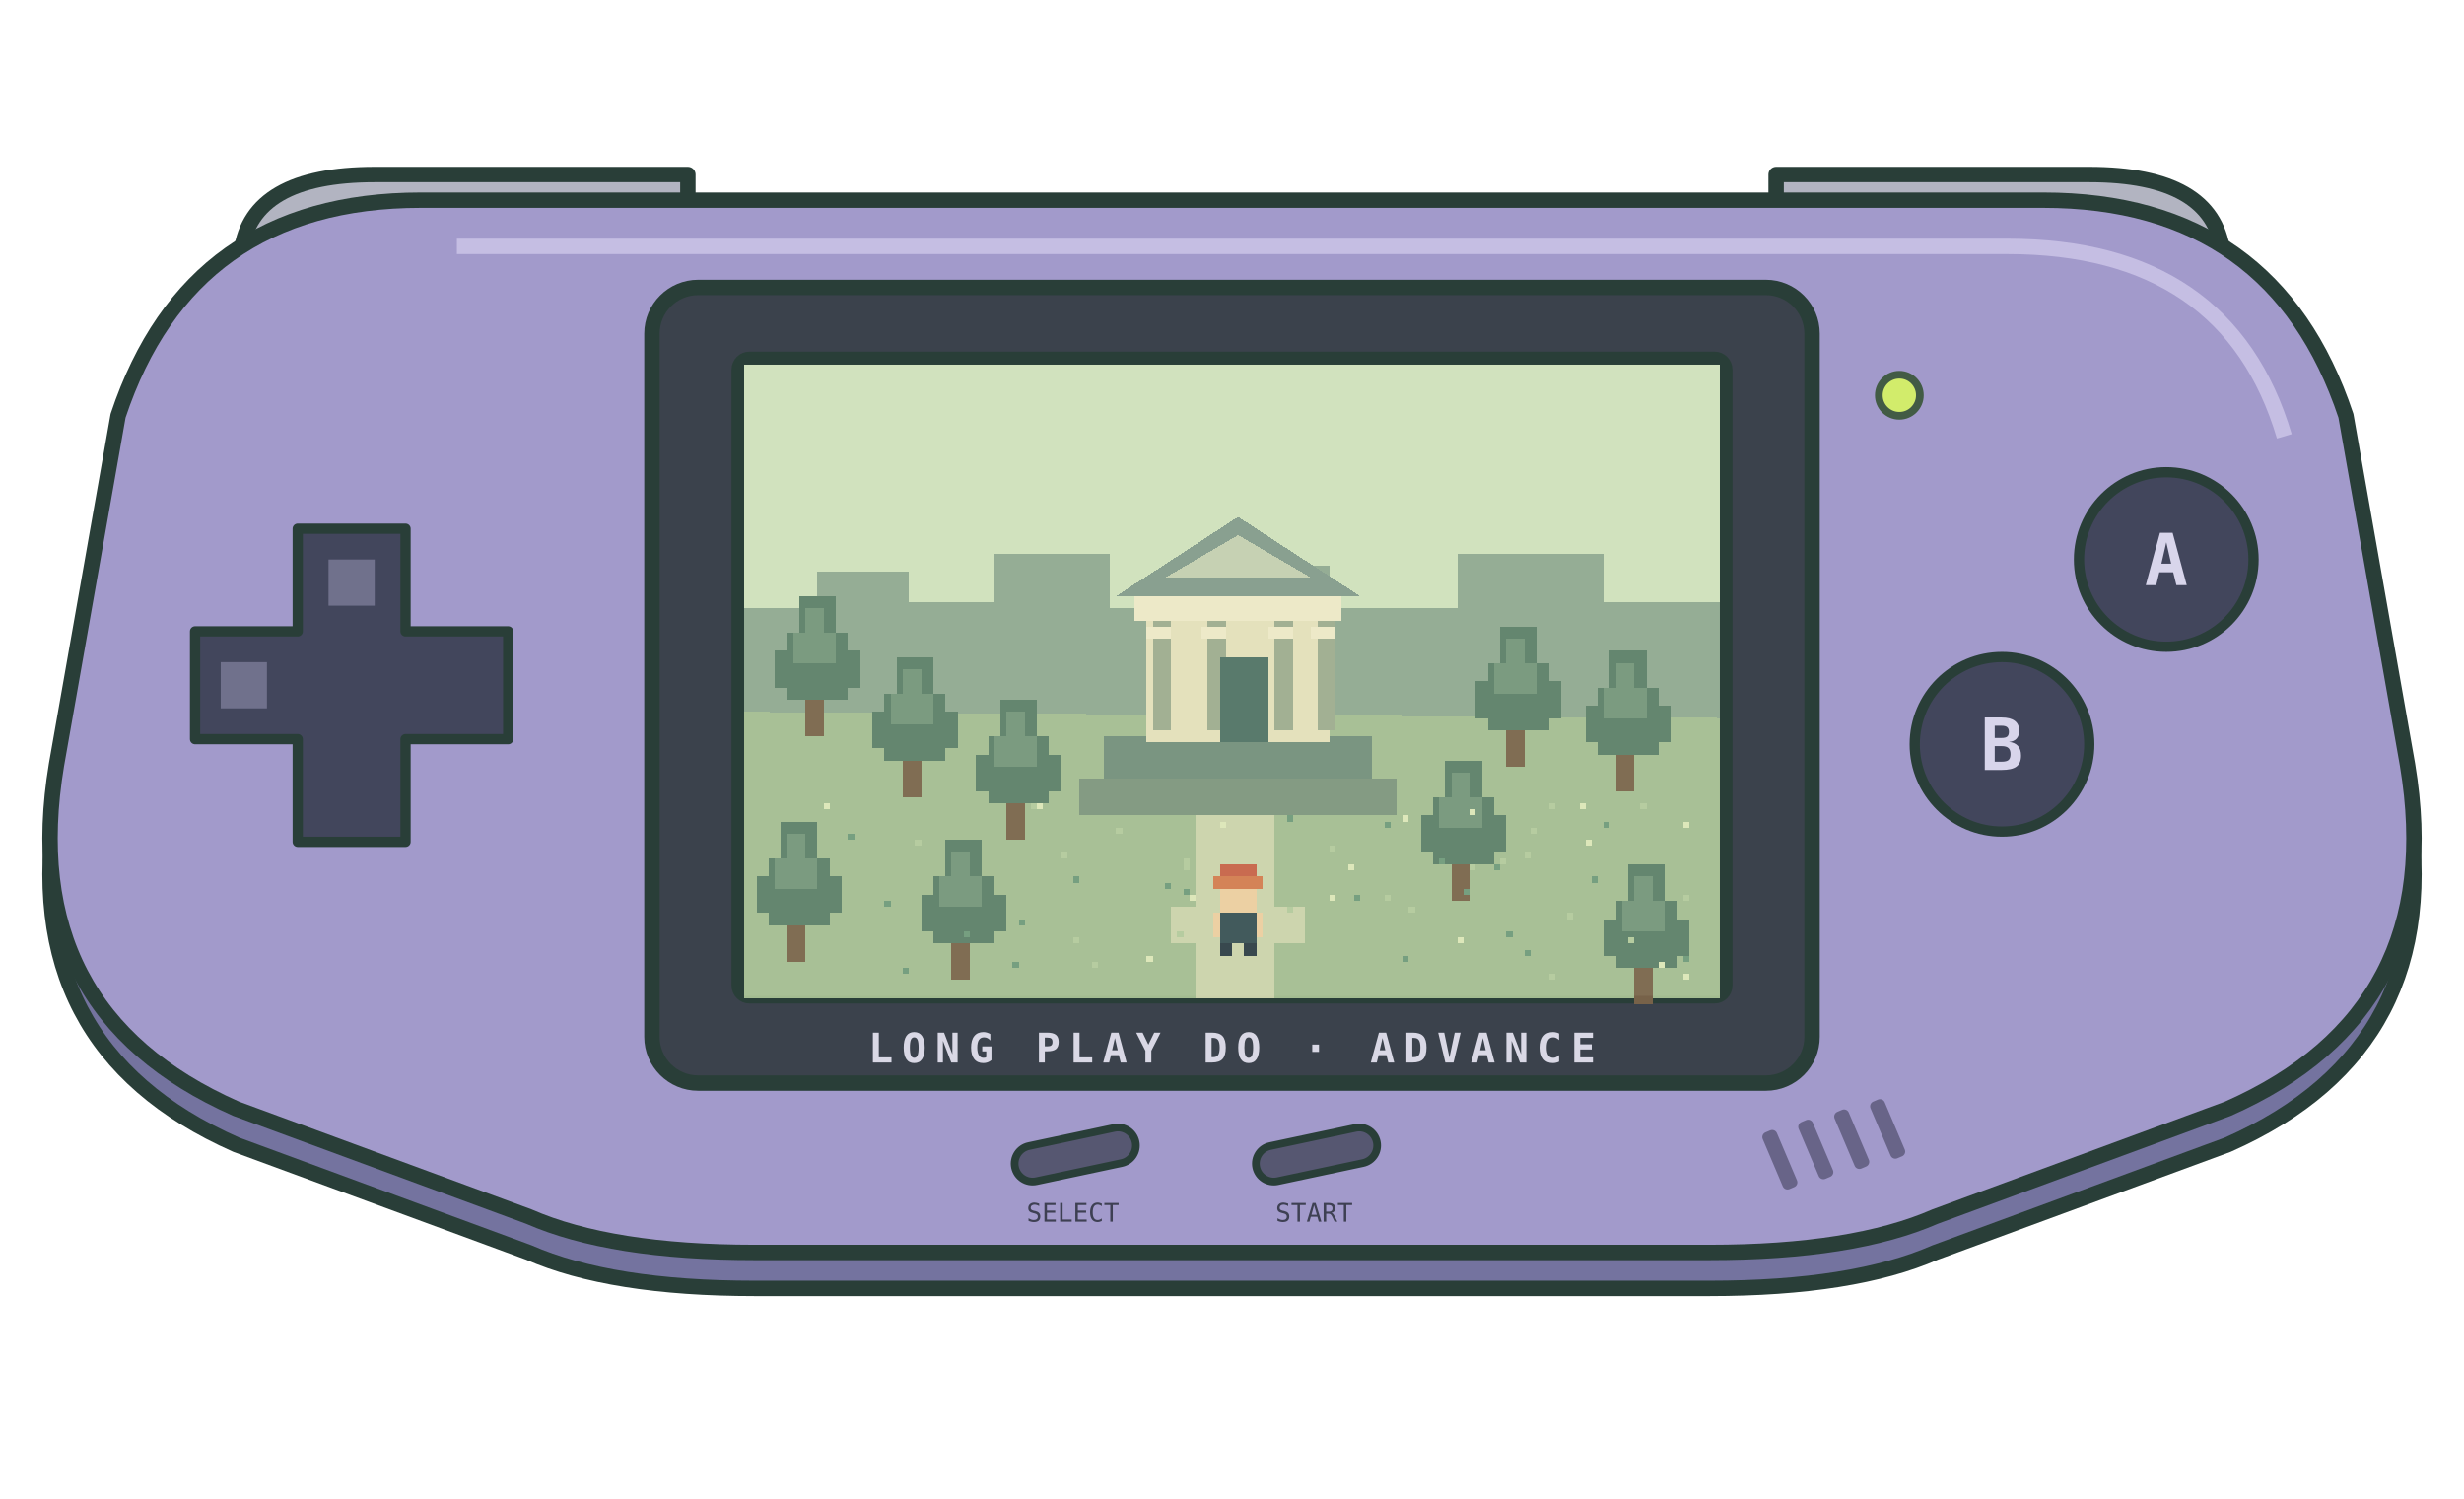
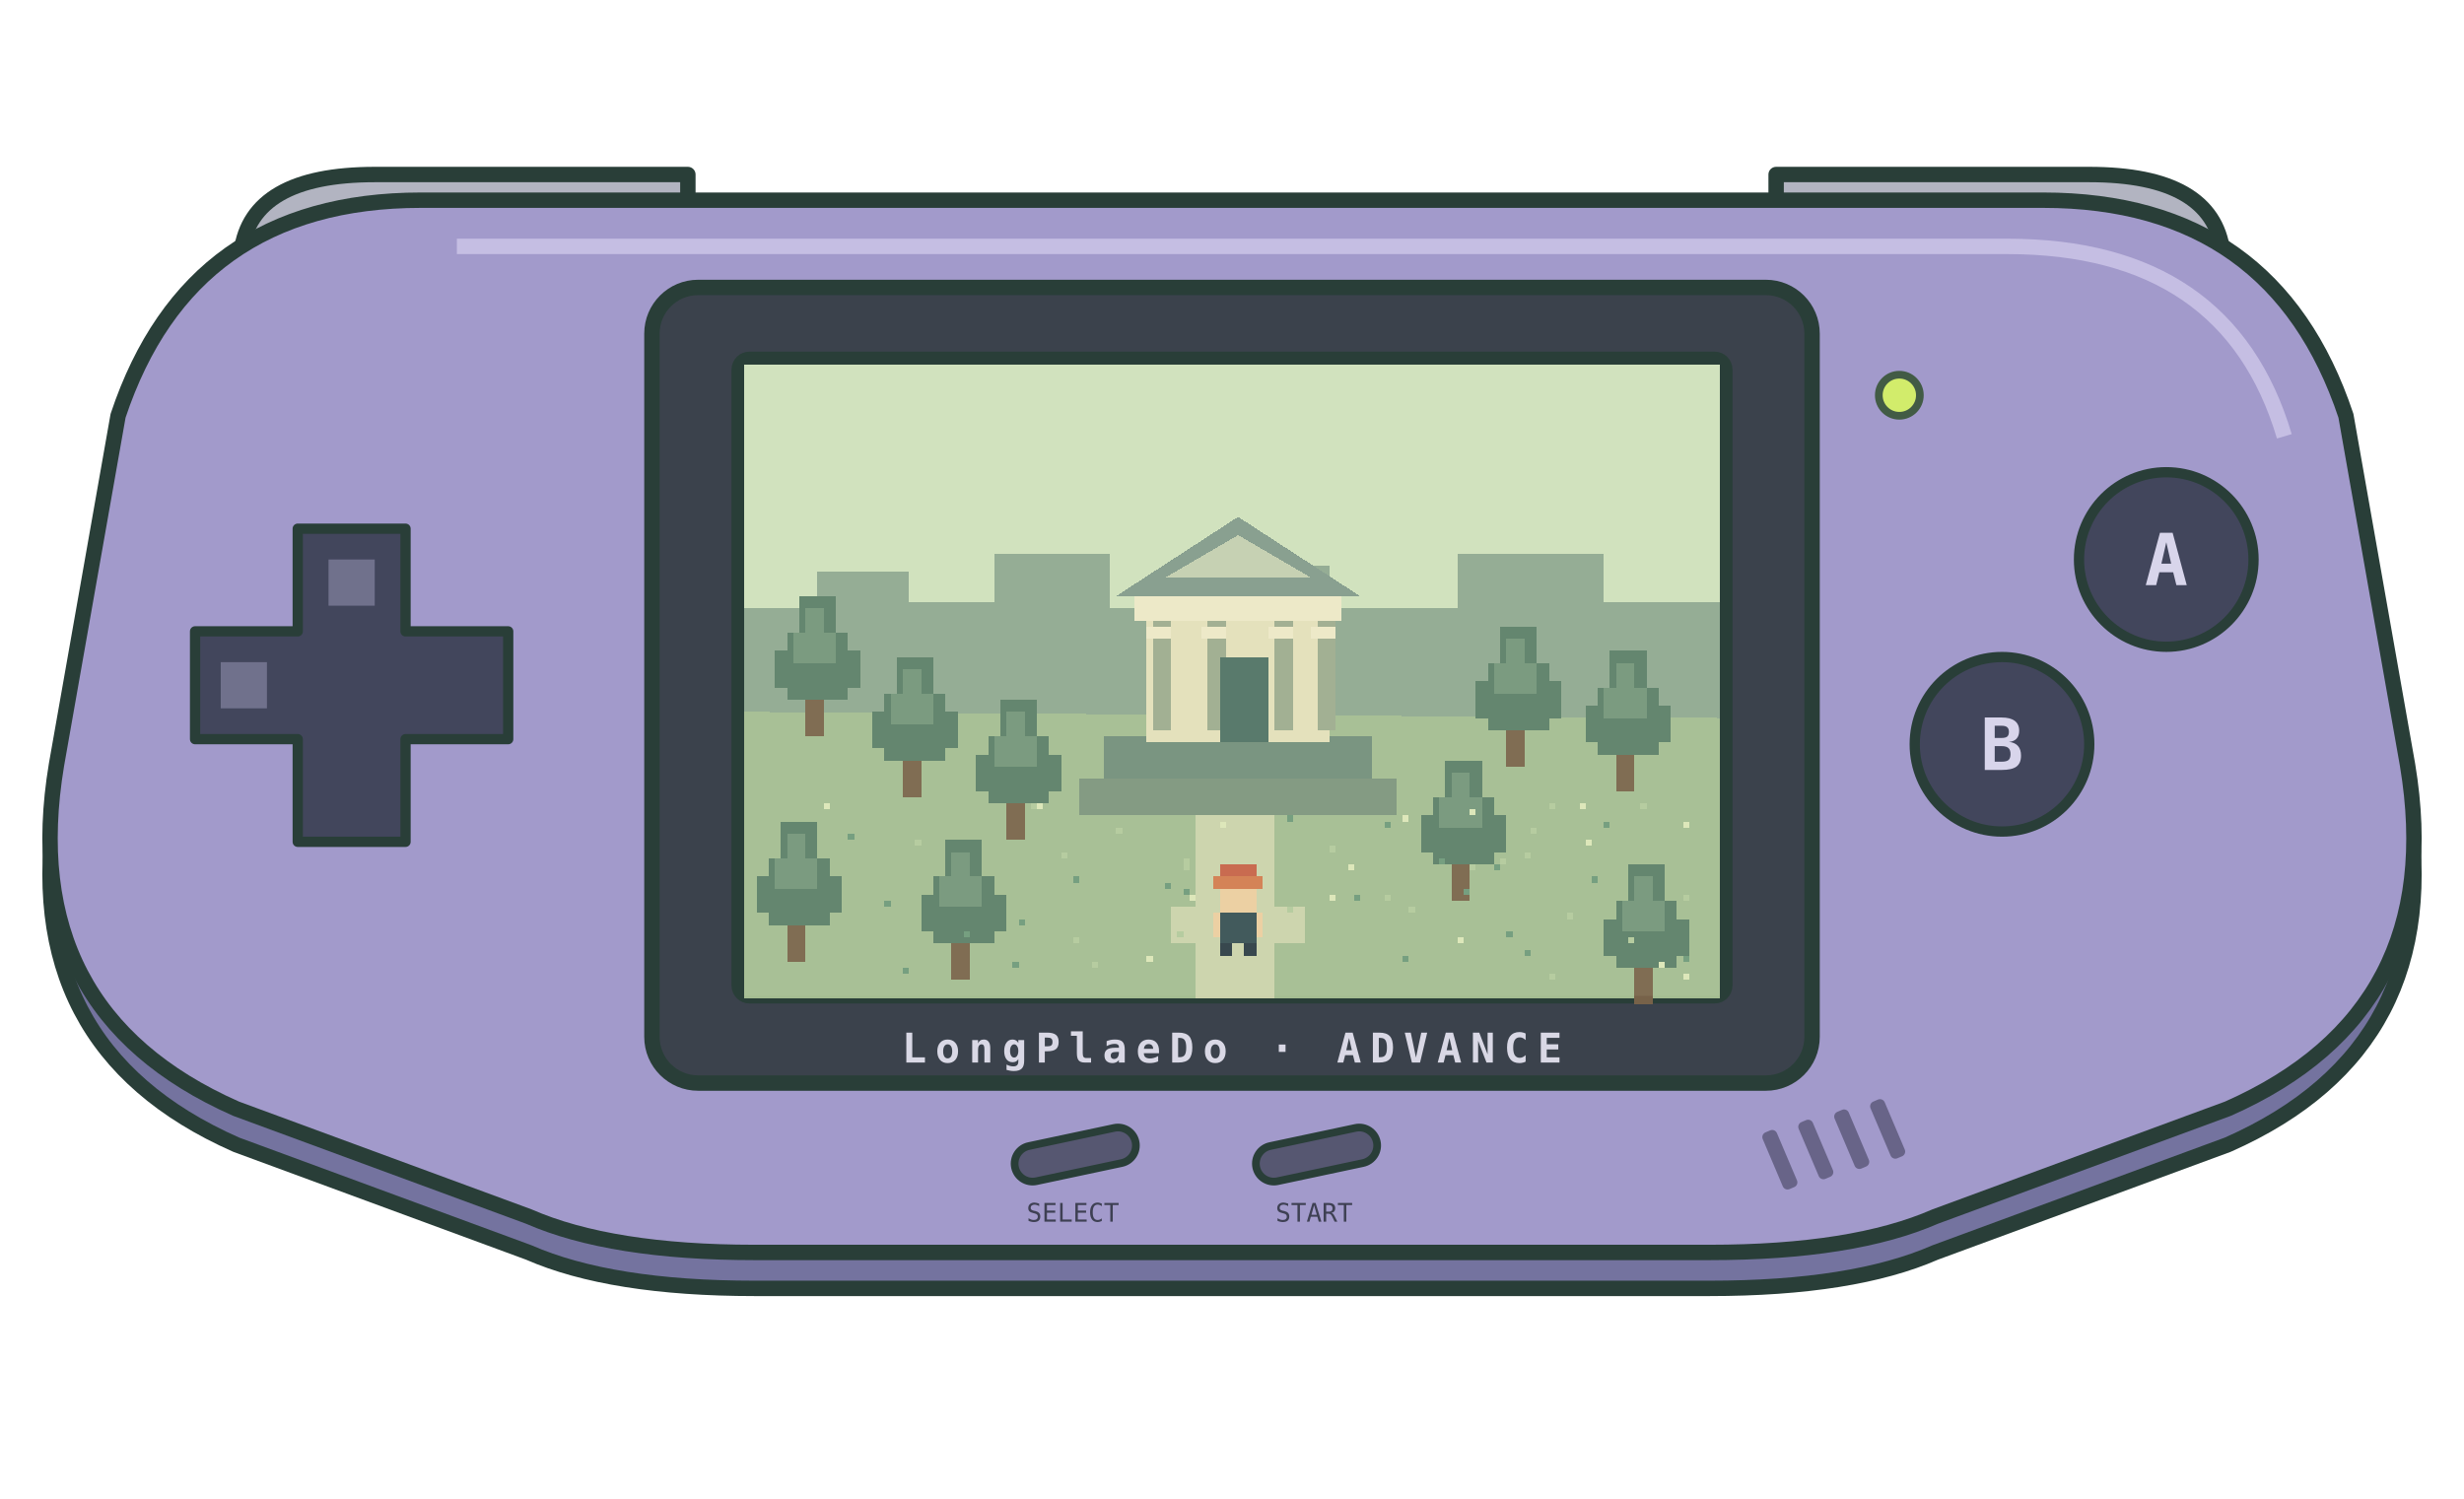
<svg xmlns="http://www.w3.org/2000/svg" viewBox="0 0 480 292">
  <g stroke="#293e38" stroke-width="3" stroke-linejoin="round">
    <path d="M47 49Q49 34 73 34h61v17H47Z" fill="#b2b4c1" />
    <path d="M346 34h61q24 0 26 15v2h-87Z" fill="#b2b4c1" />
    <path d="M82 46H398Q443 46 457 88l12 68q8 48-35 67l-57 21q-16 7-44 7H147q-28 0-44-7l-57-21Q3 204 11 156l12-68Q37 46 82 46Z" fill="#74739f" />
    <path d="M82 39H398Q443 39 457 81l12 68q8 48-35 67l-57 21q-16 7-44 7H147q-28 0-44-7l-57-21Q3 197 11 149l12-68Q37 39 82 39Z" fill="#a29acb" />
    <path d="M89 48H391Q434 48 445 85" fill="none" stroke="#c5bee3" />
    <rect x="127" y="56" width="226" height="155" rx="9" fill="#3b424c" />
    <rect x="144" y="70" width="192" height="124" rx="2" fill="#cfe1bd" />
  </g>
  <g transform="translate(145 71) scale(1.1875)" shape-rendering="crispEdges">
    <rect x="0" y="0" width="160" height="104" fill="#cfe1bd" />
    <rect x="0" y="53" width="160" height="51" fill="#a3bc91" />
    <polygon points="0,57 0,40 12,40 12,34 27,34 27,39 41,39 41,31 60,31 60,40 78,40 78,33 96,33 96,40 117,40 117,31 141,31 141,39 160,39 160,58" fill="#8ea790" />
    <rect x="59" y="61" width="44" height="7" fill="#718d7b" />
    <rect x="55" y="68" width="52" height="6" fill="#7c947d" />
    <rect x="66" y="41" width="30" height="21" fill="#e4dfbb" />
    <rect x="64" y="38" width="34" height="4" fill="#eee8c8" />
    <polygon points="61,38 81,25 101,38" fill="#81998b" />
    <polygon points="69,35 81,28 93,35" fill="#c3ceb1" />
    <rect x="67" y="42" width="3" height="18" fill="#9caa8e" />
    <rect x="66" y="43" width="4" height="2" fill="#eee8c8" />
    <rect x="76" y="42" width="3" height="18" fill="#9caa8e" />
    <rect x="75" y="43" width="4" height="2" fill="#eee8c8" />
    <rect x="87" y="42" width="3" height="18" fill="#9caa8e" />
    <rect x="86" y="43" width="4" height="2" fill="#eee8c8" />
    <rect x="94" y="42" width="3" height="18" fill="#9caa8e" />
    <rect x="93" y="43" width="4" height="2" fill="#eee8c8" />
    <rect x="78" y="48" width="8" height="14" fill="#4d7064" />
    <rect x="74" y="74" width="13" height="30" fill="#cbd2ab" />
    <rect x="70" y="89" width="22" height="6" fill="#cbd2ab" />
    <rect x="10" y="51" width="3" height="10" fill="#776249" />
    <rect x="7" y="44" width="10" height="11" fill="#597d67" />
    <rect x="5" y="47" width="14" height="6" fill="#597d67" />
    <rect x="9" y="38" width="6" height="10" fill="#597d67" />
    <rect x="8" y="44" width="7" height="5" fill="#72947a" />
    <rect x="10" y="40" width="3" height="4" fill="#72947a" />
    <rect x="26" y="61" width="3" height="10" fill="#776249" />
    <rect x="23" y="54" width="10" height="11" fill="#597d67" />
    <rect x="21" y="57" width="14" height="6" fill="#597d67" />
    <rect x="25" y="48" width="6" height="10" fill="#597d67" />
    <rect x="24" y="54" width="7" height="5" fill="#72947a" />
    <rect x="26" y="50" width="3" height="4" fill="#72947a" />
    <rect x="43" y="68" width="3" height="10" fill="#776249" />
    <rect x="40" y="61" width="10" height="11" fill="#597d67" />
    <rect x="38" y="64" width="14" height="6" fill="#597d67" />
    <rect x="42" y="55" width="6" height="10" fill="#597d67" />
    <rect x="41" y="61" width="7" height="5" fill="#72947a" />
    <rect x="43" y="57" width="3" height="4" fill="#72947a" />
    <rect x="125" y="56" width="3" height="10" fill="#776249" />
    <rect x="122" y="49" width="10" height="11" fill="#597d67" />
    <rect x="120" y="52" width="14" height="6" fill="#597d67" />
    <rect x="124" y="43" width="6" height="10" fill="#597d67" />
    <rect x="123" y="49" width="7" height="5" fill="#72947a" />
    <rect x="125" y="45" width="3" height="4" fill="#72947a" />
    <rect x="143" y="60" width="3" height="10" fill="#776249" />
    <rect x="140" y="53" width="10" height="11" fill="#597d67" />
    <rect x="138" y="56" width="14" height="6" fill="#597d67" />
    <rect x="142" y="47" width="6" height="10" fill="#597d67" />
    <rect x="141" y="53" width="7" height="5" fill="#72947a" />
    <rect x="143" y="49" width="3" height="4" fill="#72947a" />
    <rect x="116" y="78" width="3" height="10" fill="#776249" />
    <rect x="113" y="71" width="10" height="11" fill="#597d67" />
    <rect x="111" y="74" width="14" height="6" fill="#597d67" />
    <rect x="115" y="65" width="6" height="10" fill="#597d67" />
    <rect x="114" y="71" width="7" height="5" fill="#72947a" />
    <rect x="116" y="67" width="3" height="4" fill="#72947a" />
    <rect x="7" y="88" width="3" height="10" fill="#776249" />
    <rect x="4" y="81" width="10" height="11" fill="#597d67" />
    <rect x="2" y="84" width="14" height="6" fill="#597d67" />
    <rect x="6" y="75" width="6" height="10" fill="#597d67" />
    <rect x="5" y="81" width="7" height="5" fill="#72947a" />
    <rect x="7" y="77" width="3" height="4" fill="#72947a" />
    <rect x="34" y="91" width="3" height="10" fill="#776249" />
    <rect x="31" y="84" width="10" height="11" fill="#597d67" />
    <rect x="29" y="87" width="14" height="6" fill="#597d67" />
    <rect x="33" y="78" width="6" height="10" fill="#597d67" />
    <rect x="32" y="84" width="7" height="5" fill="#72947a" />
    <rect x="34" y="80" width="3" height="4" fill="#72947a" />
    <rect x="146" y="95" width="3" height="10" fill="#776249" />
    <rect x="143" y="88" width="10" height="11" fill="#597d67" />
    <rect x="141" y="91" width="14" height="6" fill="#597d67" />
    <rect x="145" y="82" width="6" height="10" fill="#597d67" />
    <rect x="144" y="88" width="7" height="5" fill="#72947a" />
    <rect x="146" y="84" width="3" height="4" fill="#72947a" />
    <rect x="150" y="98" width="1" height="1" fill="#dce6b8" />
    <rect x="128" y="96" width="1" height="1" fill="#6d987a" />
    <rect x="13" y="72" width="1" height="1" fill="#dce6b8" />
    <rect x="154" y="87" width="1" height="1" fill="#b2c99c" />
    <rect x="99" y="82" width="1" height="1" fill="#dce6b8" />
    <rect x="73" y="87" width="1" height="1" fill="#dce6b8" />
    <rect x="109" y="89" width="1" height="1" fill="#b2c99c" />
    <rect x="28" y="78" width="1" height="1" fill="#b2c99c" />
    <rect x="145" y="94" width="1" height="1" fill="#b2c99c" />
    <rect x="71" y="93" width="1" height="1" fill="#b2c99c" />
    <rect x="26" y="99" width="1" height="1" fill="#6d987a" />
    <rect x="89" y="74" width="1" height="1" fill="#6d987a" />
    <rect x="108" y="97" width="1" height="1" fill="#6d987a" />
    <rect x="117" y="94" width="1" height="1" fill="#dce6b8" />
    <rect x="54" y="94" width="1" height="1" fill="#b2c99c" />
    <rect x="78" y="75" width="1" height="1" fill="#dce6b8" />
    <rect x="154" y="100" width="1" height="1" fill="#dce6b8" />
    <rect x="96" y="87" width="1" height="1" fill="#dce6b8" />
    <rect x="135" y="90" width="1" height="1" fill="#b2c99c" />
    <rect x="132" y="72" width="1" height="1" fill="#b2c99c" />
    <rect x="96" y="79" width="1" height="1" fill="#b2c99c" />
    <rect x="114" y="81" width="1" height="1" fill="#6d987a" />
    <rect x="154" y="75" width="1" height="1" fill="#dce6b8" />
    <rect x="132" y="100" width="1" height="1" fill="#b2c99c" />
    <rect x="138" y="78" width="1" height="1" fill="#dce6b8" />
    <rect x="72" y="81" width="1" height="1" fill="#b2c99c" />
    <rect x="54" y="84" width="1" height="1" fill="#6d987a" />
    <rect x="61" y="76" width="1" height="1" fill="#b2c99c" />
    <rect x="57" y="98" width="1" height="1" fill="#b2c99c" />
    <rect x="137" y="72" width="1" height="1" fill="#dce6b8" />
    <rect x="47" y="72" width="1" height="1" fill="#b2c99c" />
    <rect x="89" y="89" width="1" height="1" fill="#b2c99c" />
    <rect x="82" y="83" width="1" height="1" fill="#6d987a" />
    <rect x="139" y="84" width="1" height="1" fill="#6d987a" />
    <rect x="36" y="93" width="1" height="1" fill="#6d987a" />
    <rect x="17" y="77" width="1" height="1" fill="#6d987a" />
    <rect x="105" y="75" width="1" height="1" fill="#6d987a" />
    <rect x="66" y="97" width="1" height="1" fill="#dce6b8" />
    <rect x="118" y="86" width="1" height="1" fill="#6d987a" />
    <rect x="23" y="88" width="1" height="1" fill="#6d987a" />
    <rect x="124" y="81" width="1" height="1" fill="#b2c99c" />
    <rect x="108" y="74" width="1" height="1" fill="#dce6b8" />
    <rect x="72" y="86" width="1" height="1" fill="#6d987a" />
    <rect x="48" y="72" width="1" height="1" fill="#dce6b8" />
    <rect x="141" y="75" width="1" height="1" fill="#6d987a" />
    <rect x="154" y="97" width="1" height="1" fill="#6d987a" />
    <rect x="52" y="80" width="1" height="1" fill="#b2c99c" />
    <rect x="119" y="82" width="1" height="1" fill="#b2c99c" />
    <rect x="69" y="85" width="1" height="1" fill="#6d987a" />
    <rect x="128" y="80" width="1" height="1" fill="#b2c99c" />
    <rect x="125" y="93" width="1" height="1" fill="#6d987a" />
    <rect x="129" y="76" width="1" height="1" fill="#b2c99c" />
    <rect x="100" y="87" width="1" height="1" fill="#6d987a" />
    <rect x="123" y="82" width="1" height="1" fill="#6d987a" />
    <rect x="45" y="91" width="1" height="1" fill="#6d987a" />
    <rect x="72" y="82" width="1" height="1" fill="#b2c99c" />
    <rect x="105" y="87" width="1" height="1" fill="#b2c99c" />
    <rect x="44" y="98" width="1" height="1" fill="#6d987a" />
    <rect x="147" y="72" width="1" height="1" fill="#b2c99c" />
    <rect x="119" y="73" width="1" height="1" fill="#dce6b8" />
    <rect x="78" y="82" width="6" height="2" fill="#c75f45" />
    <rect x="77" y="84" width="8" height="2" fill="#d37a4d" />
    <rect x="78" y="86" width="6" height="4" fill="#edcd9f" />
    <rect x="78" y="90" width="6" height="5" fill="#344d52" />
    <rect x="77" y="90" width="1" height="4" fill="#edcd9f" />
    <rect x="84" y="90" width="1" height="4" fill="#edcd9f" />
    <rect x="78" y="95" width="2" height="2" fill="#293a43" />
    <rect x="82" y="95" width="2" height="2" fill="#293a43" />
  </g>
  <rect x="145" y="71" width="190" height="123" fill="#e5edca" opacity=".08" />
-   <text x="240" y="207" text-anchor="middle" fill="#d9d8e5" font-family="monospace" font-weight="bold" font-size="8" letter-spacing="1.7">LONG PLAY DO · ADVANCE</text>
+   <text x="240" y="207" text-anchor="middle" fill="#d9d8e5" font-family="monospace" font-weight="bold" font-size="8" letter-spacing="1.7">LongPlaeDo · ADVANCE</text>
  <g fill="#42465c" stroke="#293e38" stroke-width="2" stroke-linejoin="round">
    <path d="M58 103h21v20h20v21H79v20H58v-20H38v-21h20Z" />
    <circle cx="422" cy="109" r="17" />
    <circle cx="390" cy="145" r="17" />
  </g>
  <path d="M64 109h9v9h-9ZM43 129h9v9h-9" fill="#70718c" />
  <g font-family="monospace" font-weight="bold" font-size="14" fill="#d8d5eb" text-anchor="middle">
    <text x="422" y="114">A</text>
    <text x="390" y="150">B</text>
  </g>
  <g fill="#565771" stroke="#293e38" stroke-width="1.5">
    <rect x="197" y="224" width="24" height="7" rx="3.5" transform="rotate(-12 197 224)" />
    <rect x="244" y="224" width="24" height="7" rx="3.5" transform="rotate(-12 244 224)" />
  </g>
  <g font-family="monospace" font-size="5" fill="#3e4053" text-anchor="middle">
    <text x="209" y="238">SELECT</text>
    <text x="256" y="238">START</text>
  </g>
  <circle cx="370" cy="77" r="4" fill="#d2ec6b" stroke="#425b45" stroke-width="1.5" />
  <g fill="#686488">
    <rect x="343" y="221" width="3" height="12" rx="1" transform="rotate(-23 343 221)" />
    <rect x="350" y="219" width="3" height="12" rx="1" transform="rotate(-23 350 219)" />
    <rect x="357" y="217" width="3" height="12" rx="1" transform="rotate(-23 357 217)" />
    <rect x="364" y="215" width="3" height="12" rx="1" transform="rotate(-23 364 215)" />
  </g>
</svg>
